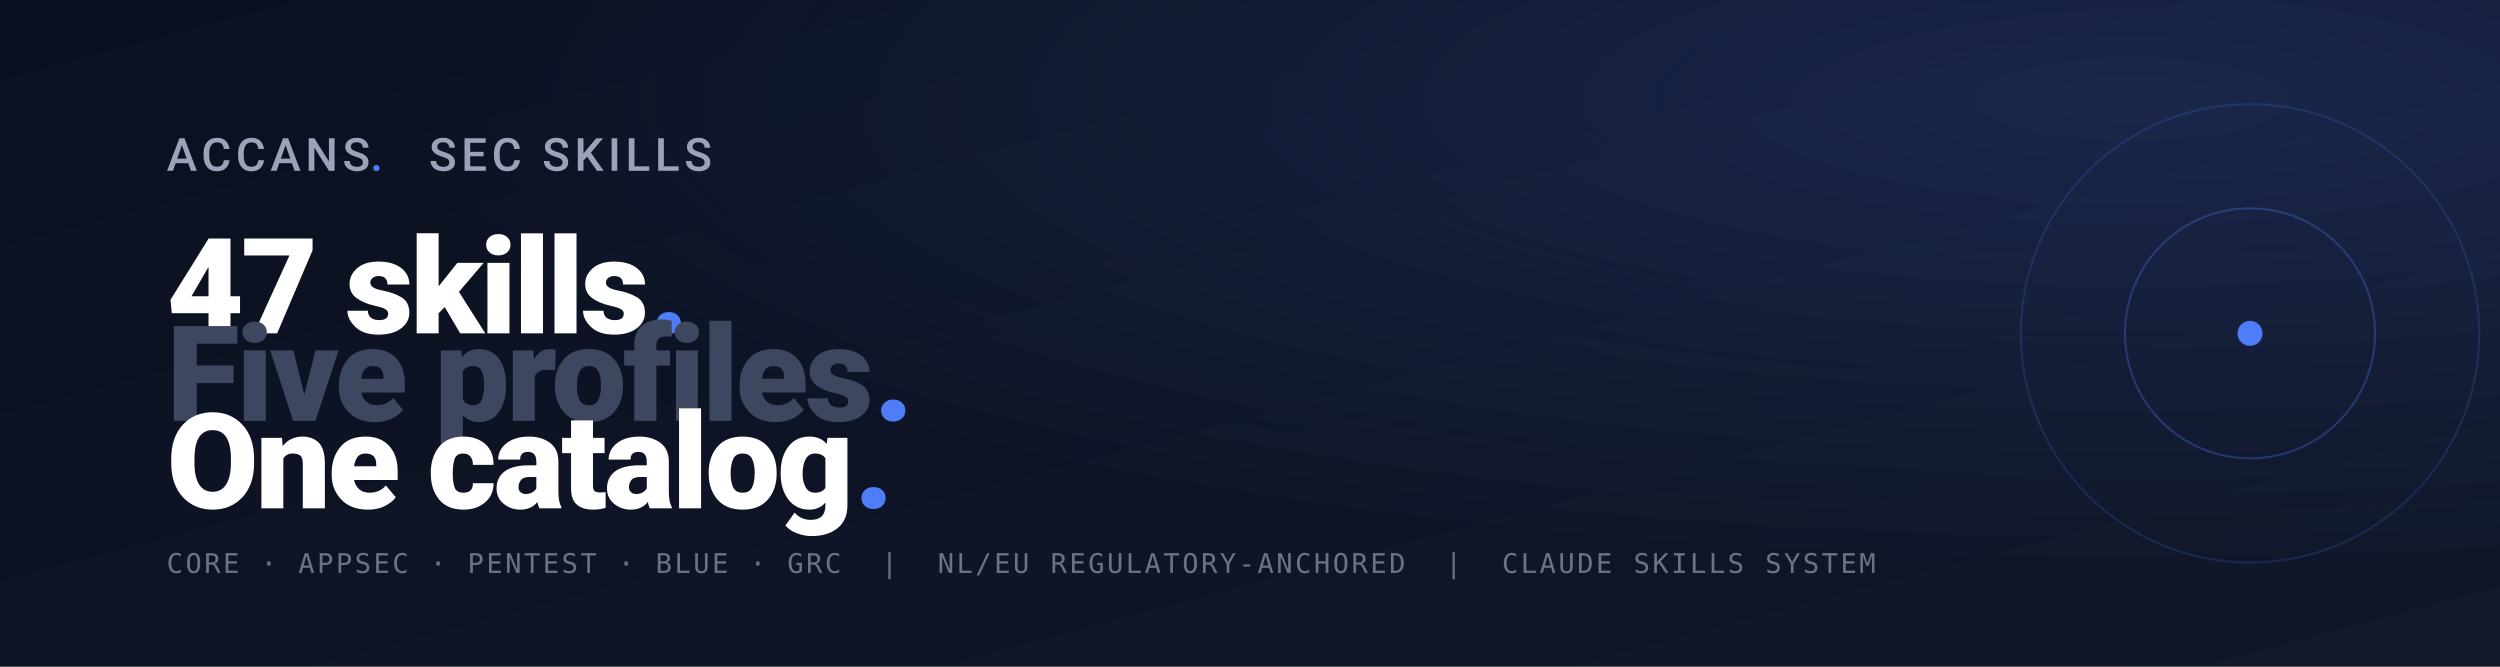
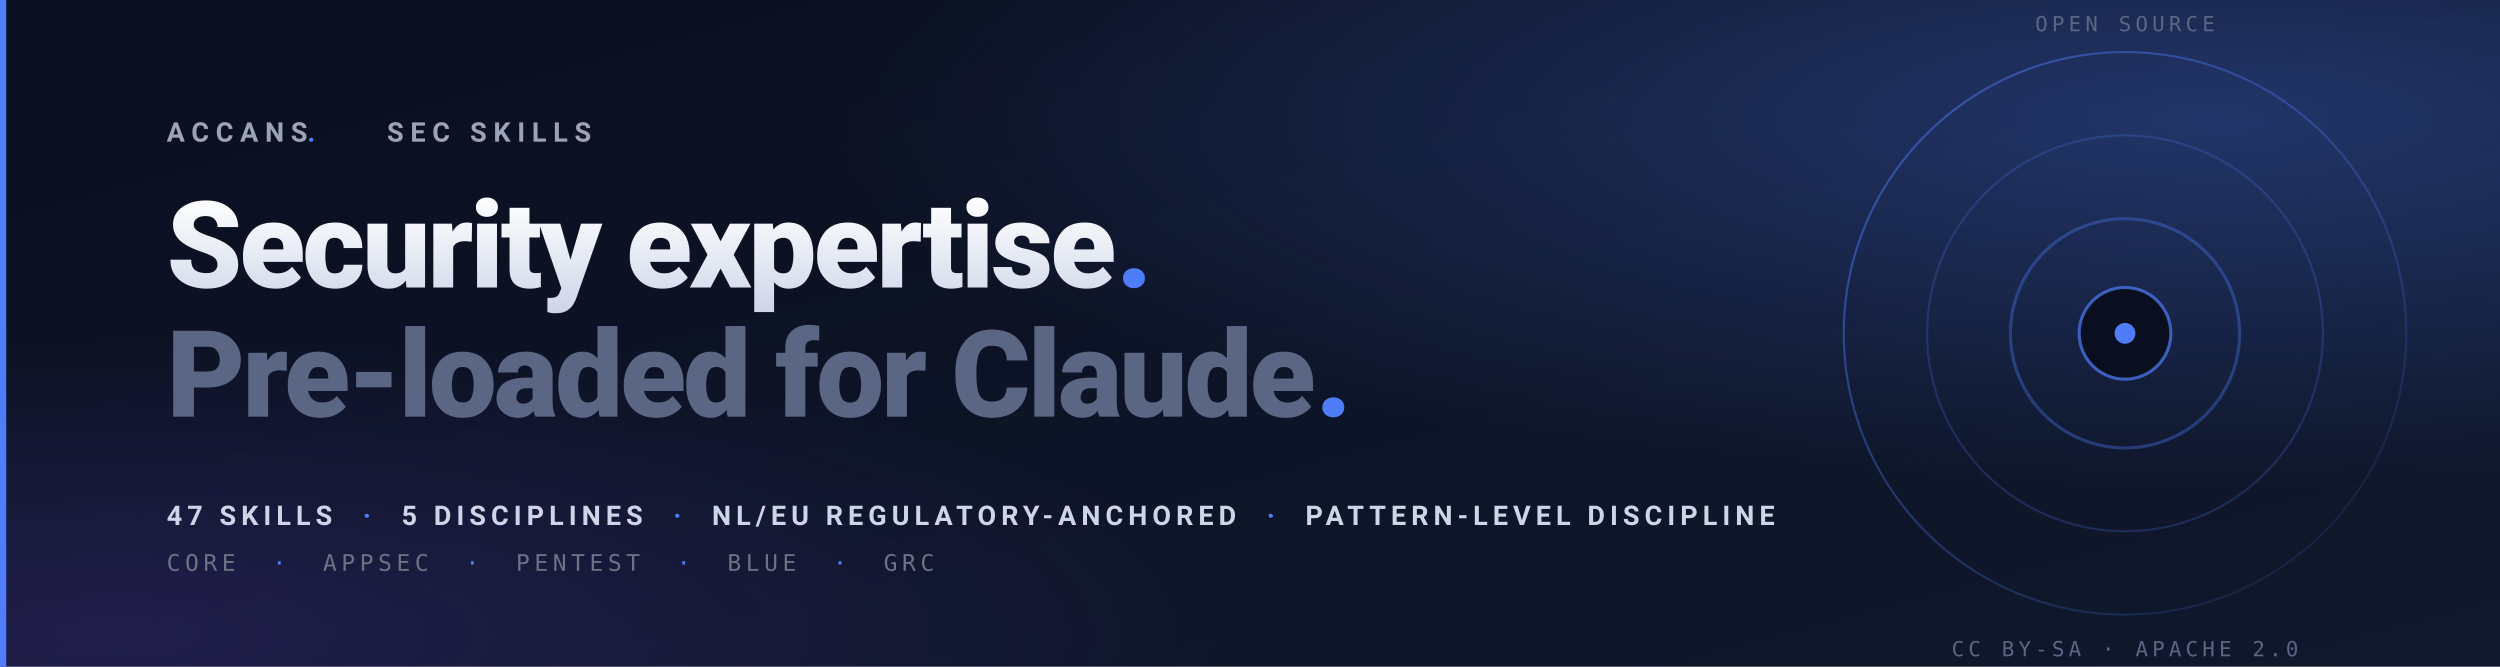
<svg xmlns="http://www.w3.org/2000/svg" viewBox="0 0 1200 320" width="1200" height="320" role="img" aria-label="accans-sec-skills banner">
  <defs>
    <linearGradient id="bg" x1="0" y1="0" x2="1" y2="1">
-       <stop offset="0" stop-color="#0b1020" />
-       <stop offset="1" stop-color="#11182a" />
+       <stop offset="0" stop-color="#0a0f1f" />
+       <stop offset="1" stop-color="#10182d" />
    </linearGradient>
-     <radialGradient id="glow" cx="0.85" cy="0.15" r="0.7">
-       <stop offset="0" stop-color="#4f7df9" stop-opacity="0.18" />
+     <radialGradient id="glow1" cx="0.88" cy="0.18" r="0.55">
+       <stop offset="0" stop-color="#4f7df9" stop-opacity="0.32" />
      <stop offset="1" stop-color="#4f7df9" stop-opacity="0" />
    </radialGradient>
+     <radialGradient id="glow2" cx="0.05" cy="0.95" r="0.45">
+       <stop offset="0" stop-color="#7c4ff9" stop-opacity="0.18" />
+       <stop offset="1" stop-color="#7c4ff9" stop-opacity="0" />
+     </radialGradient>
+     <linearGradient id="hero" x1="0" y1="0" x2="0" y2="1">
+       <stop offset="0" stop-color="#ffffff" />
+       <stop offset="1" stop-color="#cdd5e8" />
+     </linearGradient>
+     <linearGradient id="ringGrad" x1="0" y1="0" x2="1" y2="1">
+       <stop offset="0" stop-color="#4f7df9" stop-opacity="0.55" />
+       <stop offset="1" stop-color="#4f7df9" stop-opacity="0.05" />
+     </linearGradient>
  </defs>
  <rect width="1200" height="320" fill="url(#bg)" />
-   <rect width="1200" height="320" fill="url(#glow)" />
-   <g transform="translate(80,82)" font-family="-apple-system, system-ui, 'Segoe UI', Roboto, Helvetica, Arial, sans-serif" fill="#ffffff">
-     <text x="0" y="0" font-size="22" font-weight="500" letter-spacing="2.2" fill="#9aa3b8">ACCANS<tspan fill="#4f7df9">.</tspan>   SEC SKILLS</text>
-     <text x="0" y="78" font-size="64" font-weight="800" letter-spacing="-1.5">47 skills<tspan fill="#4f7df9">.</tspan>
+   <rect width="1200" height="320" fill="url(#glow1)" />
+   <rect width="1200" height="320" fill="url(#glow2)" />
+   <rect x="0" y="0" width="3" height="320" fill="#4f7df9" />
+   <g transform="translate(80,68)" font-family="-apple-system, system-ui, 'Segoe UI', Roboto, Helvetica, Arial, sans-serif">
+     <text x="0" y="0" font-size="13" font-weight="600" letter-spacing="3.2" fill="#9aa3b8">ACCANS<tspan fill="#4f7df9">.</tspan>     SEC SKILLS</text>
+   </g>
+   <g transform="translate(80,138)" font-family="-apple-system, system-ui, 'Segoe UI', Roboto, Helvetica, Arial, sans-serif">
+     <text x="0" y="0" font-size="58" font-weight="800" letter-spacing="-1.4" fill="url(#hero)">Security expertise<tspan fill="#4f7df9">.</tspan>
    </text>
-     <text x="0" y="120" font-size="64" font-weight="800" letter-spacing="-1.5" fill="#3d4760">Five profiles<tspan fill="#4f7df9">.</tspan>
-     </text>
-     <text x="0" y="162" font-size="64" font-weight="800" letter-spacing="-1.5">One catalog<tspan fill="#4f7df9">.</tspan>
+     <text x="0" y="62" font-size="58" font-weight="800" letter-spacing="-1.4" fill="#5b6584">Pre-loaded for Claude<tspan fill="#4f7df9">.</tspan>
    </text>
  </g>
-   <g transform="translate(80,275)" font-family="ui-monospace, 'SF Mono', Monaco, Consolas, monospace" fill="#6b7385">
-     <text font-size="13" letter-spacing="1.2">CORE · APPSEC · PENTEST · BLUE · GRC  |  NL/EU REGULATORY-ANCHORED  |  CLAUDE SKILLS SYSTEM</text>
+   <g transform="translate(80,252)" font-family="-apple-system, system-ui, 'Segoe UI', Roboto, Helvetica, Arial, sans-serif">
+     <text x="0" y="0" font-size="13" font-weight="600" letter-spacing="2.4" fill="#cdd5e8">
+       47 SKILLS  <tspan fill="#4f7df9">·</tspan>  5 DISCIPLINES  <tspan fill="#4f7df9">·</tspan>  NL/EU REGULATORY-ANCHORED  <tspan fill="#4f7df9">·</tspan>  PATTERN-LEVEL DISCIPLINE
+     </text>
+     <text x="0" y="22" font-size="11" letter-spacing="2.2" fill="#6b7385" font-family="ui-monospace, 'SF Mono', Monaco, Consolas, monospace">
+       CORE  <tspan fill="#4f7df9">·</tspan>  APPSEC  <tspan fill="#4f7df9">·</tspan>  PENTEST  <tspan fill="#4f7df9">·</tspan>  BLUE  <tspan fill="#4f7df9">·</tspan>  GRC
+     </text>
  </g>
-   <circle cx="1080" cy="160" r="110" fill="none" stroke="#4f7df9" stroke-opacity="0.18" stroke-width="1" />
-   <circle cx="1080" cy="160" r="60" fill="none" stroke="#4f7df9" stroke-opacity="0.30" stroke-width="1" />
-   <circle cx="1080" cy="160" r="6" fill="#4f7df9" />
+   <g transform="translate(1020,160)">
+     <circle cx="0" cy="0" r="135" fill="none" stroke="url(#ringGrad)" stroke-width="1" />
+     <circle cx="0" cy="0" r="95" fill="none" stroke="#4f7df9" stroke-opacity="0.22" stroke-width="1" />
+     <circle cx="0" cy="0" r="55" fill="none" stroke="#4f7df9" stroke-opacity="0.35" stroke-width="1.5" />
+     <circle cx="0" cy="0" r="22" fill="#0a0f1f" stroke="#4f7df9" stroke-opacity="0.7" stroke-width="1.5" />
+     <circle cx="0" cy="0" r="5" fill="#4f7df9" />
+     <text x="0" y="-145" font-family="ui-monospace, 'SF Mono', Monaco, Consolas, monospace" font-size="10" letter-spacing="2" fill="#5b6584" text-anchor="middle">OPEN SOURCE</text>
+     <text x="0" y="155" font-family="ui-monospace, 'SF Mono', Monaco, Consolas, monospace" font-size="10" letter-spacing="2" fill="#5b6584" text-anchor="middle">CC BY-SA · APACHE 2.0</text>
+   </g>
</svg>
